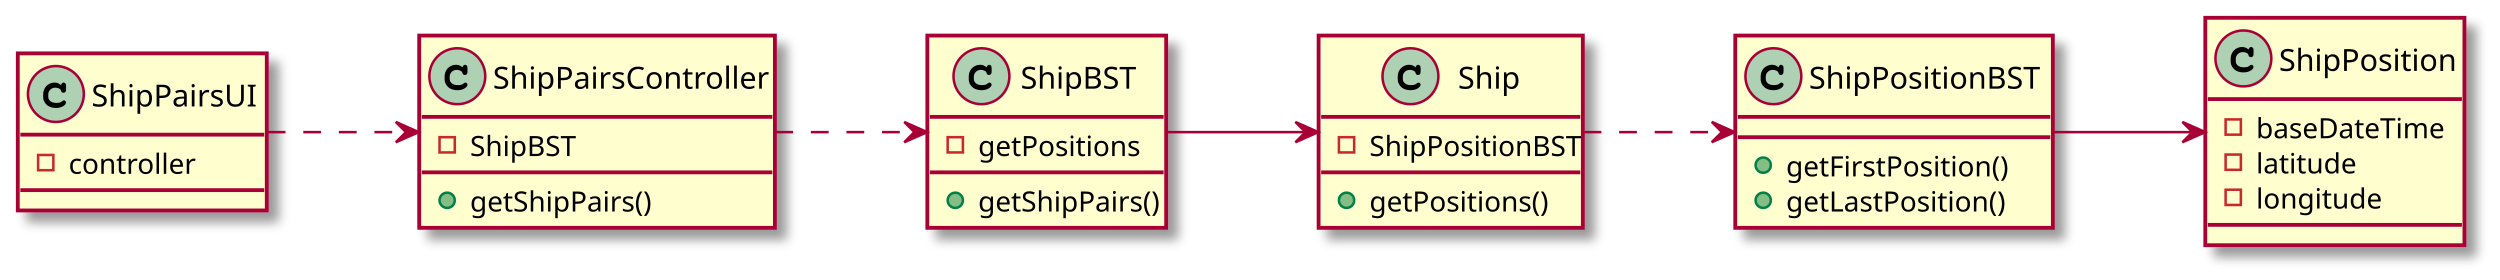
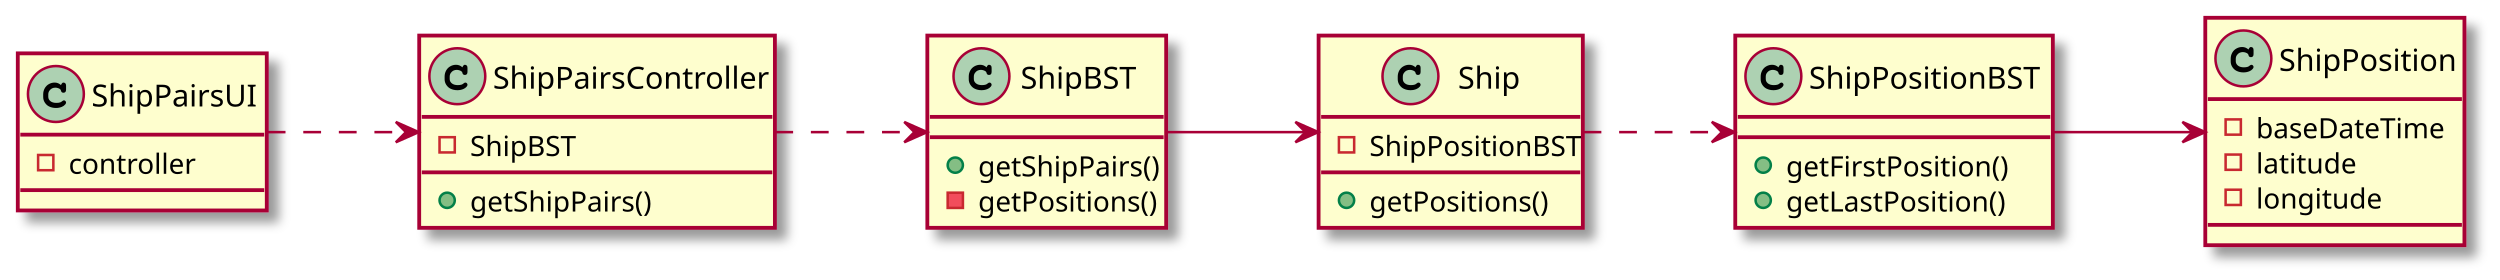
<svg xmlns="http://www.w3.org/2000/svg" contentScriptType="application/ecmascript" contentStyleType="text/css" height="110px" preserveAspectRatio="none" style="width:984px;height:110px;" version="1.1" viewBox="0 0 984 110" width="984px" zoomAndPan="magnify">
  <defs>
-     <filter height="300%" id="fk7ksuckqc21b" width="300%" x="-1" y="-1">
+     <filter height="300%" id="f1f7yw4wq87ez4" width="300%" x="-1" y="-1">
      <feGaussianBlur result="blurOut" stdDeviation="2.0" />
      <feColorMatrix in="blurOut" result="blurOut2" type="matrix" values="0 0 0 0 0 0 0 0 0 0 0 0 0 0 0 0 0 0 .4 0" />
      <feOffset dx="4.0" dy="4.0" in="blurOut2" result="blurOut3" />
      <feBlend in="SourceGraphic" in2="blurOut3" mode="normal" />
    </filter>
  </defs>
  <g>
-     <rect codeLine="5" fill="#FEFECE" filter="url(#fk7ksuckqc21b)" height="61.836" id="ShipPairsUI" style="stroke:#A80036;stroke-width:1.5;" width="98" x="7" y="21" />
+     <rect codeLine="5" fill="#FEFECE" filter="url(#f1f7yw4wq87ez4)" height="61.836" id="ShipPairsUI" style="stroke:#A80036;stroke-width:1.5;" width="98" x="7" y="21" />
    <ellipse cx="22" cy="37" fill="#ADD1B2" rx="11" ry="11" style="stroke:#A80036;stroke-width:1.0;" />
    <path d="M24,33.5 Q24.203,33 24.438,32.75 Q24.672,32.5 24.938,32.5 Q25.406,32.5 25.703,32.781 Q26,33.062 26,33.719 L26,35.281 Q26,35.938 25.719,36.219 Q25.438,36.5 25,36.5 Q24.609,36.5 24.359,36.328 Q24.109,36.156 24,35.703 Q23.953,35.391 23.781,35.219 Q23.469,34.891 22.906,34.703 Q22.344,34.5 21.781,34.5 Q21.078,34.5 20.484,34.781 Q19.906,35.062 19.453,35.688 Q19,36.312 19,37.172 L19,38.094 Q19,39.125 19.844,39.812 Q20.688,40.5 22.188,40.5 Q23.078,40.5 23.703,40.297 Q24.062,40.188 24.469,39.828 Q24.734,39.625 24.875,39.562 Q25.016,39.5 25.188,39.5 Q25.516,39.5 25.75,39.766 Q26,40.016 26,40.375 Q26,40.719 25.656,41.125 Q25.156,41.719 24.359,42.047 Q23.312,42.5 22.031,42.5 Q20.531,42.5 19.328,41.906 Q18.359,41.438 17.672,40.422 Q17,39.406 17,38.203 L17,37.109 Q17,35.859 17.594,34.766 Q18.203,33.672 19.25,33.094 Q20.312,32.5 21.5,32.5 Q22.219,32.5 22.844,32.75 Q23.469,33 24,33.5 Z " fill="#000000" />
    <text fill="#000000" font-family="sans-serif" font-size="12" lengthAdjust="spacing" textLength="66" x="36" y="41.91">ShipPairsUI</text>
    <line style="stroke:#A80036;stroke-width:1.5;" x1="8" x2="104" y1="53" y2="53" />
    <rect fill="none" height="6" style="stroke:#C82930;stroke-width:1.0;" width="6" x="15" y="61" />
    <text fill="#000000" font-family="sans-serif" font-size="11" lengthAdjust="spacing" textLength="45" x="27" y="68.419">controller</text>
    <line style="stroke:#A80036;stroke-width:1.5;" x1="8" x2="104" y1="74.836" y2="74.836" />
-     <rect codeLine="9" fill="#FEFECE" filter="url(#fk7ksuckqc21b)" height="75.672" id="ShipPairsController" style="stroke:#A80036;stroke-width:1.5;" width="140" x="165" y="14" />
+     <rect codeLine="9" fill="#FEFECE" filter="url(#f1f7yw4wq87ez4)" height="75.672" id="ShipPairsController" style="stroke:#A80036;stroke-width:1.5;" width="140" x="165" y="14" />
    <ellipse cx="180" cy="30" fill="#ADD1B2" rx="11" ry="11" style="stroke:#A80036;stroke-width:1.0;" />
    <path d="M182,26.5 Q182.203,26 182.438,25.75 Q182.672,25.5 182.938,25.5 Q183.406,25.5 183.703,25.781 Q184,26.062 184,26.719 L184,28.281 Q184,28.938 183.719,29.219 Q183.438,29.5 183,29.5 Q182.609,29.5 182.359,29.328 Q182.109,29.156 182,28.703 Q181.953,28.391 181.781,28.219 Q181.469,27.891 180.906,27.703 Q180.344,27.5 179.781,27.5 Q179.078,27.5 178.484,27.781 Q177.906,28.062 177.453,28.688 Q177,29.312 177,30.172 L177,31.094 Q177,32.125 177.844,32.812 Q178.688,33.5 180.188,33.5 Q181.078,33.5 181.703,33.297 Q182.062,33.188 182.469,32.828 Q182.734,32.625 182.875,32.562 Q183.016,32.5 183.188,32.5 Q183.516,32.5 183.75,32.766 Q184,33.016 184,33.375 Q184,33.719 183.656,34.125 Q183.156,34.719 182.359,35.047 Q181.312,35.5 180.031,35.5 Q178.531,35.5 177.328,34.906 Q176.359,34.438 175.672,33.422 Q175,32.406 175,31.203 L175,30.109 Q175,28.859 175.594,27.766 Q176.203,26.672 177.25,26.094 Q178.312,25.5 179.5,25.5 Q180.219,25.5 180.844,25.75 Q181.469,26 182,26.5 Z " fill="#000000" />
    <text fill="#000000" font-family="sans-serif" font-size="12" lengthAdjust="spacing" textLength="108" x="194" y="34.91">ShipPairsController</text>
    <line style="stroke:#A80036;stroke-width:1.5;" x1="166" x2="304" y1="46" y2="46" />
    <rect fill="none" height="6" style="stroke:#C82930;stroke-width:1.0;" width="6" x="173" y="54" />
    <text fill="#000000" font-family="sans-serif" font-size="11" lengthAdjust="spacing" textLength="41" x="185" y="61.419">ShipBST</text>
    <line style="stroke:#A80036;stroke-width:1.5;" x1="166" x2="304" y1="67.836" y2="67.836" />
    <ellipse cx="176" cy="78.836" fill="#84BE84" rx="3" ry="3" style="stroke:#038048;stroke-width:1.0;" />
    <text fill="#000000" font-family="sans-serif" font-size="11" lengthAdjust="spacing" textLength="68" x="185" y="83.255">getShipPairs()</text>
-     <rect codeLine="14" fill="#FEFECE" filter="url(#fk7ksuckqc21b)" height="75.672" id="ShipBST" style="stroke:#A80036;stroke-width:1.5;" width="94" x="365" y="14" />
+     <rect codeLine="14" fill="#FEFECE" filter="url(#f1f7yw4wq87ez4)" height="75.672" id="ShipBST" style="stroke:#A80036;stroke-width:1.5;" width="94" x="365" y="14" />
    <ellipse cx="386.3" cy="30" fill="#ADD1B2" rx="11" ry="11" style="stroke:#A80036;stroke-width:1.0;" />
    <path d="M388.3,26.5 Q388.503,26 388.738,25.75 Q388.972,25.5 389.238,25.5 Q389.706,25.5 390.003,25.781 Q390.3,26.062 390.3,26.719 L390.3,28.281 Q390.3,28.938 390.019,29.219 Q389.738,29.5 389.3,29.5 Q388.909,29.5 388.659,29.328 Q388.409,29.156 388.3,28.703 Q388.253,28.391 388.081,28.219 Q387.769,27.891 387.206,27.703 Q386.644,27.5 386.081,27.5 Q385.378,27.5 384.784,27.781 Q384.206,28.062 383.753,28.688 Q383.3,29.312 383.3,30.172 L383.3,31.094 Q383.3,32.125 384.144,32.812 Q384.988,33.5 386.488,33.5 Q387.378,33.5 388.003,33.297 Q388.363,33.188 388.769,32.828 Q389.034,32.625 389.175,32.562 Q389.316,32.5 389.488,32.5 Q389.816,32.5 390.05,32.766 Q390.3,33.016 390.3,33.375 Q390.3,33.719 389.956,34.125 Q389.456,34.719 388.659,35.047 Q387.613,35.5 386.331,35.5 Q384.831,35.5 383.628,34.906 Q382.659,34.438 381.972,33.422 Q381.3,32.406 381.3,31.203 L381.3,30.109 Q381.3,28.859 381.894,27.766 Q382.503,26.672 383.55,26.094 Q384.613,25.5 385.8,25.5 Q386.519,25.5 387.144,25.75 Q387.769,26 388.3,26.5 Z " fill="#000000" />
    <text fill="#000000" font-family="sans-serif" font-size="12" lengthAdjust="spacing" textLength="48" x="401.7" y="34.91">ShipBST</text>
    <line style="stroke:#A80036;stroke-width:1.5;" x1="366" x2="458" y1="46" y2="46" />
-     <rect fill="none" height="6" style="stroke:#C82930;stroke-width:1.0;" width="6" x="373" y="54" />
-     <text fill="#000000" font-family="sans-serif" font-size="11" lengthAdjust="spacing" textLength="58" x="385" y="61.419">getPositions</text>
-     <line style="stroke:#A80036;stroke-width:1.5;" x1="366" x2="458" y1="67.836" y2="67.836" />
-     <ellipse cx="376" cy="78.836" fill="#84BE84" rx="3" ry="3" style="stroke:#038048;stroke-width:1.0;" />
-     <text fill="#000000" font-family="sans-serif" font-size="11" lengthAdjust="spacing" textLength="68" x="385" y="83.255">getShipPairs()</text>
-     <rect codeLine="19" fill="#FEFECE" filter="url(#fk7ksuckqc21b)" height="75.672" id="Ship" style="stroke:#A80036;stroke-width:1.5;" width="104" x="519" y="14" />
+     <line style="stroke:#A80036;stroke-width:1.5;" x1="366" x2="458" y1="54" y2="54" />
+     <ellipse cx="376" cy="65" fill="#84BE84" rx="3" ry="3" style="stroke:#038048;stroke-width:1.0;" />
+     <text fill="#000000" font-family="sans-serif" font-size="11" lengthAdjust="spacing" textLength="68" x="385" y="69.419">getShipPairs()</text>
+     <rect fill="#F24D5C" height="6" style="stroke:#C82930;stroke-width:1.0;" width="6" x="373" y="75.836" />
+     <text fill="#000000" font-family="sans-serif" font-size="11" lengthAdjust="spacing" textLength="66" x="385" y="83.255">getPositions()</text>
+     <rect codeLine="19" fill="#FEFECE" filter="url(#f1f7yw4wq87ez4)" height="75.672" id="Ship" style="stroke:#A80036;stroke-width:1.5;" width="104" x="519" y="14" />
    <ellipse cx="555.15" cy="30" fill="#ADD1B2" rx="11" ry="11" style="stroke:#A80036;stroke-width:1.0;" />
    <path d="M557.15,26.5 Q557.353,26 557.587,25.75 Q557.822,25.5 558.087,25.5 Q558.556,25.5 558.853,25.781 Q559.15,26.062 559.15,26.719 L559.15,28.281 Q559.15,28.938 558.869,29.219 Q558.587,29.5 558.15,29.5 Q557.759,29.5 557.509,29.328 Q557.259,29.156 557.15,28.703 Q557.103,28.391 556.931,28.219 Q556.619,27.891 556.056,27.703 Q555.494,27.5 554.931,27.5 Q554.228,27.5 553.634,27.781 Q553.056,28.062 552.603,28.688 Q552.15,29.312 552.15,30.172 L552.15,31.094 Q552.15,32.125 552.994,32.812 Q553.837,33.5 555.337,33.5 Q556.228,33.5 556.853,33.297 Q557.212,33.188 557.619,32.828 Q557.884,32.625 558.025,32.562 Q558.166,32.5 558.337,32.5 Q558.666,32.5 558.9,32.766 Q559.15,33.016 559.15,33.375 Q559.15,33.719 558.806,34.125 Q558.306,34.719 557.509,35.047 Q556.462,35.5 555.181,35.5 Q553.681,35.5 552.478,34.906 Q551.509,34.438 550.822,33.422 Q550.15,32.406 550.15,31.203 L550.15,30.109 Q550.15,28.859 550.744,27.766 Q551.353,26.672 552.4,26.094 Q553.462,25.5 554.65,25.5 Q555.369,25.5 555.994,25.75 Q556.619,26 557.15,26.5 Z " fill="#000000" />
    <text fill="#000000" font-family="sans-serif" font-size="12" lengthAdjust="spacing" textLength="25" x="573.85" y="34.91">Ship</text>
    <line style="stroke:#A80036;stroke-width:1.5;" x1="520" x2="622" y1="46" y2="46" />
    <rect fill="none" height="6" style="stroke:#C82930;stroke-width:1.0;" width="6" x="527" y="54" />
    <text fill="#000000" font-family="sans-serif" font-size="11" lengthAdjust="spacing" textLength="78" x="539" y="61.419">ShipPositionBST</text>
    <line style="stroke:#A80036;stroke-width:1.5;" x1="520" x2="622" y1="67.836" y2="67.836" />
    <ellipse cx="530" cy="78.836" fill="#84BE84" rx="3" ry="3" style="stroke:#038048;stroke-width:1.0;" />
    <text fill="#000000" font-family="sans-serif" font-size="11" lengthAdjust="spacing" textLength="66" x="539" y="83.255">getPositions()</text>
-     <rect codeLine="24" fill="#FEFECE" filter="url(#fk7ksuckqc21b)" height="75.672" id="ShipPositionBST" style="stroke:#A80036;stroke-width:1.5;" width="125" x="683" y="14" />
+     <rect codeLine="24" fill="#FEFECE" filter="url(#f1f7yw4wq87ez4)" height="75.672" id="ShipPositionBST" style="stroke:#A80036;stroke-width:1.5;" width="125" x="683" y="14" />
    <ellipse cx="698" cy="30" fill="#ADD1B2" rx="11" ry="11" style="stroke:#A80036;stroke-width:1.0;" />
    <path d="M700,26.5 Q700.203,26 700.438,25.75 Q700.672,25.5 700.938,25.5 Q701.406,25.5 701.703,25.781 Q702,26.062 702,26.719 L702,28.281 Q702,28.938 701.719,29.219 Q701.438,29.5 701,29.5 Q700.609,29.5 700.359,29.328 Q700.109,29.156 700,28.703 Q699.953,28.391 699.781,28.219 Q699.469,27.891 698.906,27.703 Q698.344,27.5 697.781,27.5 Q697.078,27.5 696.484,27.781 Q695.906,28.062 695.453,28.688 Q695,29.312 695,30.172 L695,31.094 Q695,32.125 695.844,32.812 Q696.688,33.5 698.188,33.5 Q699.078,33.5 699.703,33.297 Q700.062,33.188 700.469,32.828 Q700.734,32.625 700.875,32.562 Q701.016,32.5 701.188,32.5 Q701.516,32.5 701.75,32.766 Q702,33.016 702,33.375 Q702,33.719 701.656,34.125 Q701.156,34.719 700.359,35.047 Q699.312,35.5 698.031,35.5 Q696.531,35.5 695.328,34.906 Q694.359,34.438 693.672,33.422 Q693,32.406 693,31.203 L693,30.109 Q693,28.859 693.594,27.766 Q694.203,26.672 695.25,26.094 Q696.312,25.5 697.5,25.5 Q698.219,25.5 698.844,25.75 Q699.469,26 700,26.5 Z " fill="#000000" />
    <text fill="#000000" font-family="sans-serif" font-size="12" lengthAdjust="spacing" textLength="93" x="712" y="34.91">ShipPositionBST</text>
    <line style="stroke:#A80036;stroke-width:1.5;" x1="684" x2="807" y1="46" y2="46" />
    <line style="stroke:#A80036;stroke-width:1.5;" x1="684" x2="807" y1="54" y2="54" />
    <ellipse cx="694" cy="65" fill="#84BE84" rx="3" ry="3" style="stroke:#038048;stroke-width:1.0;" />
    <text fill="#000000" font-family="sans-serif" font-size="11" lengthAdjust="spacing" textLength="81" x="703" y="69.419">getFirstPosition()</text>
    <ellipse cx="694" cy="78.836" fill="#84BE84" rx="3" ry="3" style="stroke:#038048;stroke-width:1.0;" />
    <text fill="#000000" font-family="sans-serif" font-size="11" lengthAdjust="spacing" textLength="81" x="703" y="83.255">getLastPosition()</text>
-     <rect codeLine="29" fill="#FEFECE" filter="url(#fk7ksuckqc21b)" height="89.508" id="ShipPosition" style="stroke:#A80036;stroke-width:1.5;" width="102" x="868" y="7" />
+     <rect codeLine="29" fill="#FEFECE" filter="url(#f1f7yw4wq87ez4)" height="89.508" id="ShipPosition" style="stroke:#A80036;stroke-width:1.5;" width="102" x="868" y="7" />
    <ellipse cx="883" cy="23" fill="#ADD1B2" rx="11" ry="11" style="stroke:#A80036;stroke-width:1.0;" />
    <path d="M885,19.5 Q885.203,19 885.438,18.75 Q885.672,18.5 885.938,18.5 Q886.406,18.5 886.703,18.781 Q887,19.062 887,19.719 L887,21.281 Q887,21.938 886.719,22.219 Q886.438,22.5 886,22.5 Q885.609,22.5 885.359,22.328 Q885.109,22.156 885,21.703 Q884.953,21.391 884.781,21.219 Q884.469,20.891 883.906,20.703 Q883.344,20.5 882.781,20.5 Q882.078,20.5 881.484,20.781 Q880.906,21.062 880.453,21.688 Q880,22.312 880,23.172 L880,24.094 Q880,25.125 880.844,25.812 Q881.688,26.5 883.188,26.5 Q884.078,26.5 884.703,26.297 Q885.062,26.188 885.469,25.828 Q885.734,25.625 885.875,25.562 Q886.016,25.5 886.188,25.5 Q886.516,25.5 886.75,25.766 Q887,26.016 887,26.375 Q887,26.719 886.656,27.125 Q886.156,27.719 885.359,28.047 Q884.312,28.5 883.031,28.5 Q881.531,28.5 880.328,27.906 Q879.359,27.438 878.672,26.422 Q878,25.406 878,24.203 L878,23.109 Q878,21.859 878.594,20.766 Q879.203,19.672 880.25,19.094 Q881.312,18.5 882.5,18.5 Q883.219,18.5 883.844,18.75 Q884.469,19 885,19.5 Z " fill="#000000" />
    <text fill="#000000" font-family="sans-serif" font-size="12" lengthAdjust="spacing" textLength="70" x="897" y="27.91">ShipPosition</text>
    <line style="stroke:#A80036;stroke-width:1.5;" x1="869" x2="969" y1="39" y2="39" />
    <rect fill="none" height="6" style="stroke:#C82930;stroke-width:1.0;" width="6" x="876" y="47" />
    <text fill="#000000" font-family="sans-serif" font-size="11" lengthAdjust="spacing" textLength="68" x="888" y="54.419">baseDateTime</text>
    <rect fill="none" height="6" style="stroke:#C82930;stroke-width:1.0;" width="6" x="876" y="60.836" />
    <text fill="#000000" font-family="sans-serif" font-size="11" lengthAdjust="spacing" textLength="34" x="888" y="68.255">latitude</text>
    <rect fill="none" height="6" style="stroke:#C82930;stroke-width:1.0;" width="6" x="876" y="74.672" />
    <text fill="#000000" font-family="sans-serif" font-size="11" lengthAdjust="spacing" textLength="43" x="888" y="82.091">longitude</text>
    <line style="stroke:#A80036;stroke-width:1.5;" x1="869" x2="969" y1="88.508" y2="88.508" />
    <path codeLine="35" d="M105.37,52 C122.11,52 141.29,52 159.64,52 " fill="none" id="ShipPairsUI-to-ShipPairsController" style="stroke:#A80036;stroke-width:1.0;stroke-dasharray:7.0,7.0;" />
    <polygon fill="#A80036" points="164.79,52,155.79,48,159.79,52,155.79,56,164.79,52" style="stroke:#A80036;stroke-width:1.0;" />
    <path codeLine="36" d="M305.16,52 C323.35,52 342.63,52 359.69,52 " fill="none" id="ShipPairsController-to-ShipBST" style="stroke:#A80036;stroke-width:1.0;stroke-dasharray:7.0,7.0;" />
    <polygon fill="#A80036" points="364.91,52,355.91,48,359.91,52,355.91,56,364.91,52" style="stroke:#A80036;stroke-width:1.0;" />
    <path codeLine="37" d="M459.26,52 C476.22,52 495.63,52 513.4,52 " fill="none" id="ShipBST-to-Ship" style="stroke:#A80036;stroke-width:1.0;" />
    <polygon fill="#A80036" points="518.86,52,509.86,48,513.86,52,509.86,56,518.86,52" style="stroke:#A80036;stroke-width:1.0;" />
    <path codeLine="38" d="M623.29,52 C640.35,52 659.62,52 677.68,52 " fill="none" id="Ship-to-ShipPositionBST" style="stroke:#A80036;stroke-width:1.0;stroke-dasharray:7.0,7.0;" />
    <polygon fill="#A80036" points="682.75,52,673.761,47.974,677.75,51.986,673.739,55.974,682.75,52" style="stroke:#A80036;stroke-width:1.0;" />
    <path codeLine="39" d="M808.42,52 C826.15,52 845.37,52 862.68,52 " fill="none" id="ShipPositionBST-to-ShipPosition" style="stroke:#A80036;stroke-width:1.0;" />
    <polygon fill="#A80036" points="867.99,52,858.99,48,862.99,52,858.99,56,867.99,52" style="stroke:#A80036;stroke-width:1.0;" />
  </g>
</svg>
